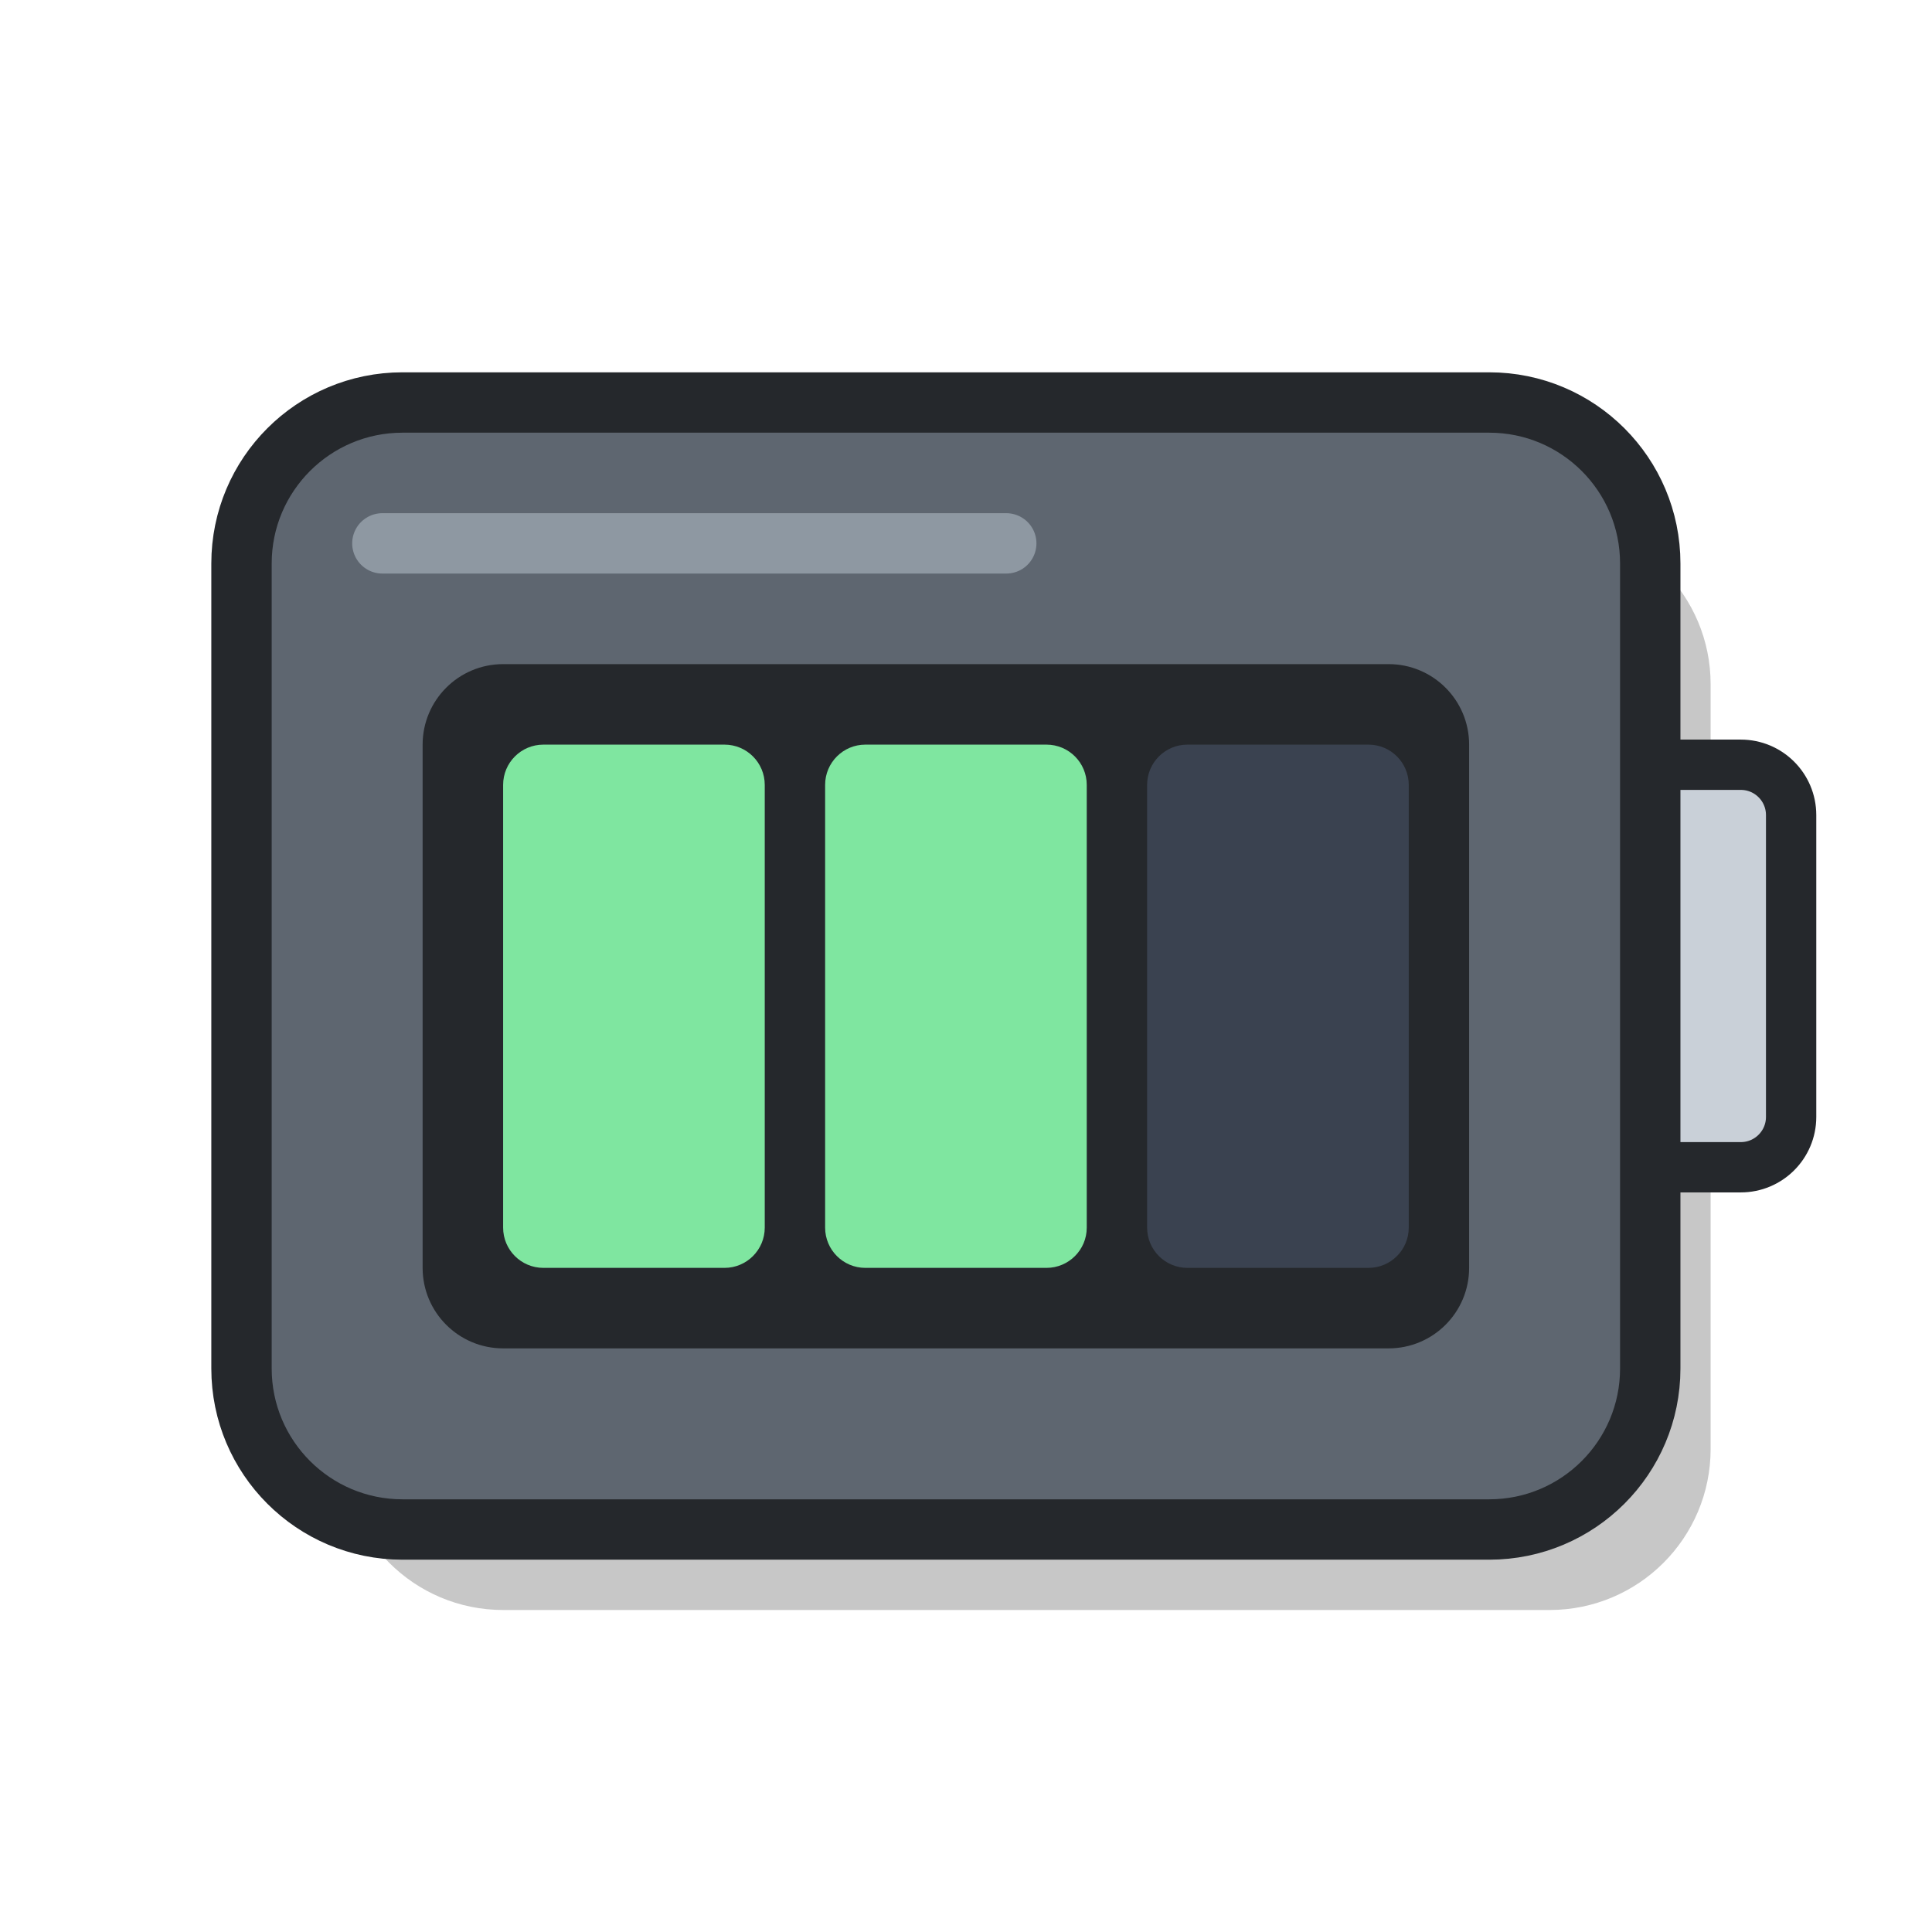
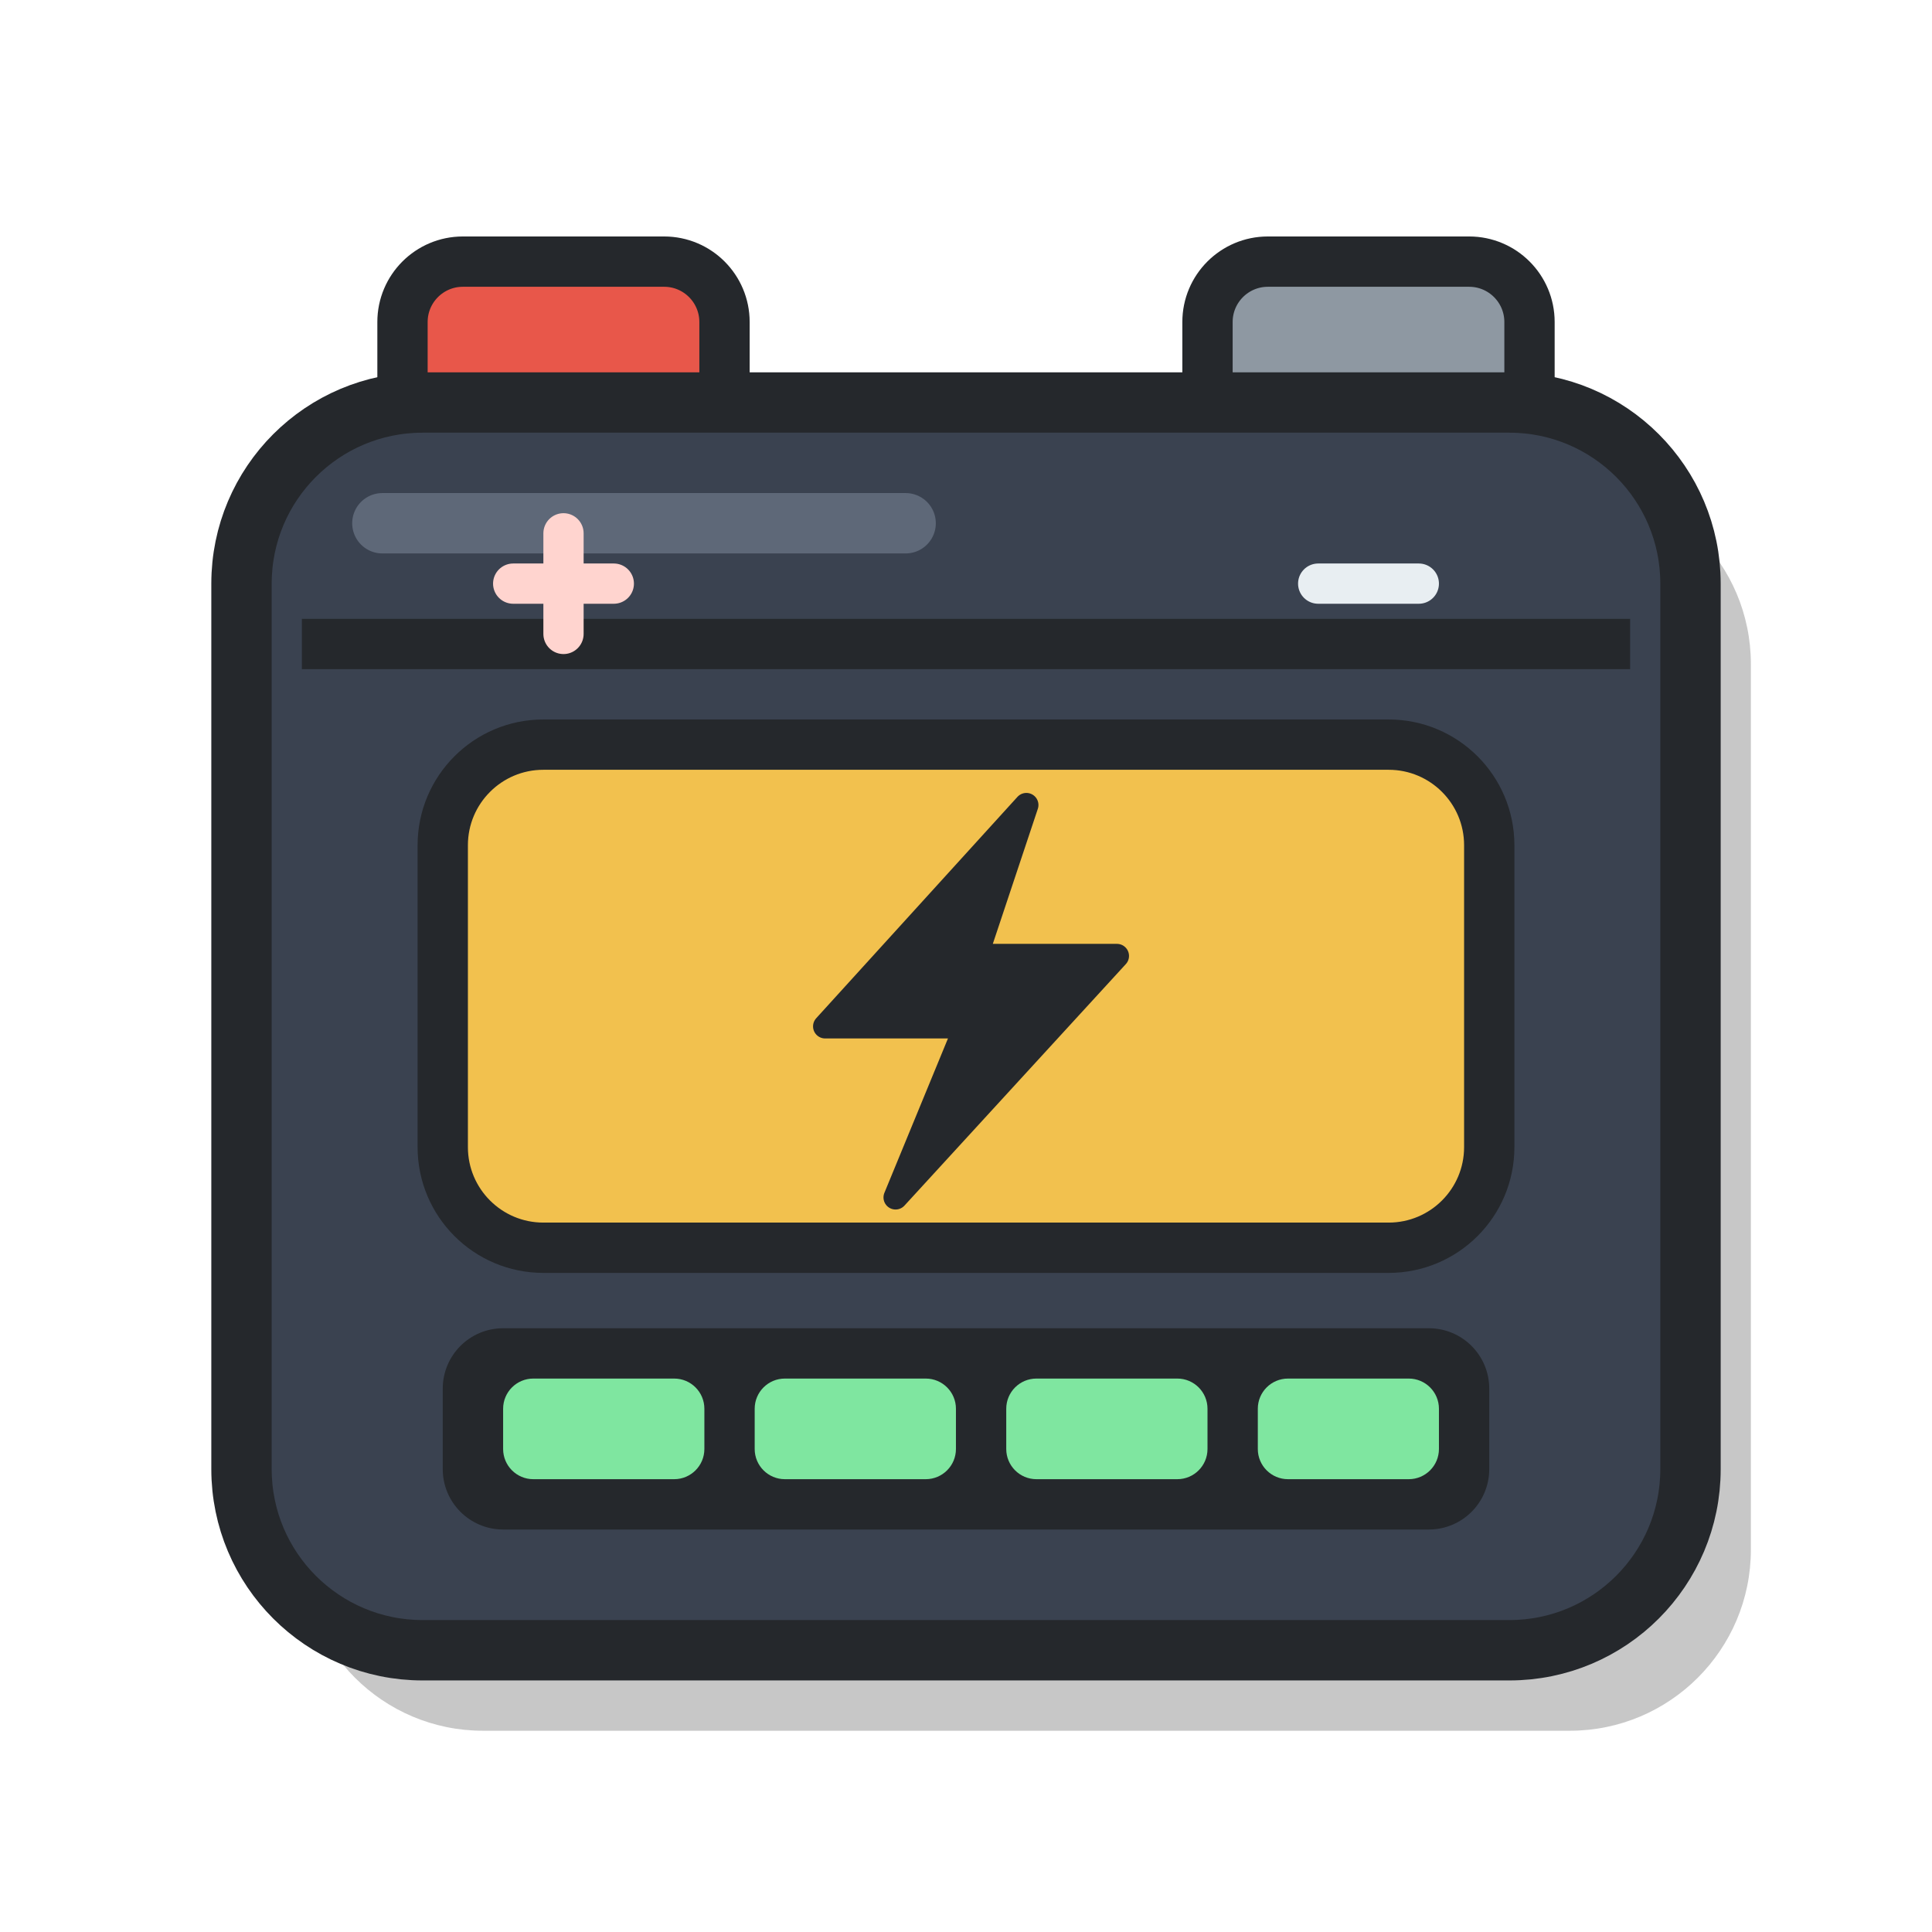
<svg xmlns="http://www.w3.org/2000/svg" viewBox="0 0 96 96" width="96" height="96">
  <g transform="translate(3 4)" fill="#000" opacity=".22">
-     <rect x="14" y="22" width="68" height="54" rx="8" />
+     <rect x="12" y="20" width="72" height="62" rx="9" />
  </g>
-   <rect x="80" y="38" width="9" height="20" rx="2.5" fill="#C9D0D8" stroke="#25282C" stroke-width="2.5" />
-   <rect x="12" y="20" width="70" height="56" rx="8" fill="#5E6670" stroke="#25282C" stroke-width="3" />
-   <path d="M19 27 H50" stroke="#8E98A2" stroke-width="3" stroke-linecap="round" />
-   <rect x="21" y="33" width="52" height="34" rx="4" fill="#25282C" />
+   <rect x="20" y="13" width="16" height="12" rx="3" fill="#E8574A" stroke="#25282C" stroke-width="2.5" />
+   <rect x="60" y="13" width="16" height="12" rx="3" fill="#8E98A2" stroke="#25282C" stroke-width="2.5" />
+   <rect x="12" y="20" width="72" height="62" rx="9" fill="#3A4250" stroke="#25282C" stroke-width="3" />
+   <path d="M15 32 H81" stroke="#25282C" stroke-width="2.5" />
+   <path d="M19 26 H45" stroke="#5E6878" stroke-width="3" stroke-linecap="round" />
+   <path d="M28 26.5 V31.5 M25.5 29 H30.5" stroke="#FFD4CF" stroke-width="2" stroke-linecap="round" />
+   <path d="M65.5 29 H70.5" stroke="#E8EEF2" stroke-width="2" stroke-linecap="round" />
+   <rect x="22" y="37" width="52" height="25" rx="5" fill="#F2C14E" stroke="#25282C" stroke-width="2.5" />
+   <path d="M51 40 L41 51 H48 L44.5 59.5 L55.5 47.5 H48.5 Z" fill="#25282C" stroke="#25282C" stroke-width="1.2" stroke-linejoin="round" />
+   <rect x="22" y="66" width="52" height="10" rx="3" fill="#25282C" />
  <g fill="#7FE6A0">
-     <rect x="25" y="37" width="13" height="26" rx="2" />
-     <rect x="41" y="37" width="13" height="26" rx="2" />
+     <rect x="25" y="68.5" width="10" height="5" rx="1.5" />
+     <rect x="37.5" y="68.5" width="10" height="5" rx="1.5" />
+     <rect x="50" y="68.5" width="10" height="5" rx="1.5" />
+     <rect x="62.5" y="68.5" width="9" height="5" rx="1.5" />
  </g>
-   <rect x="57" y="37" width="13" height="26" rx="2" fill="#3A4250" />
</svg>
